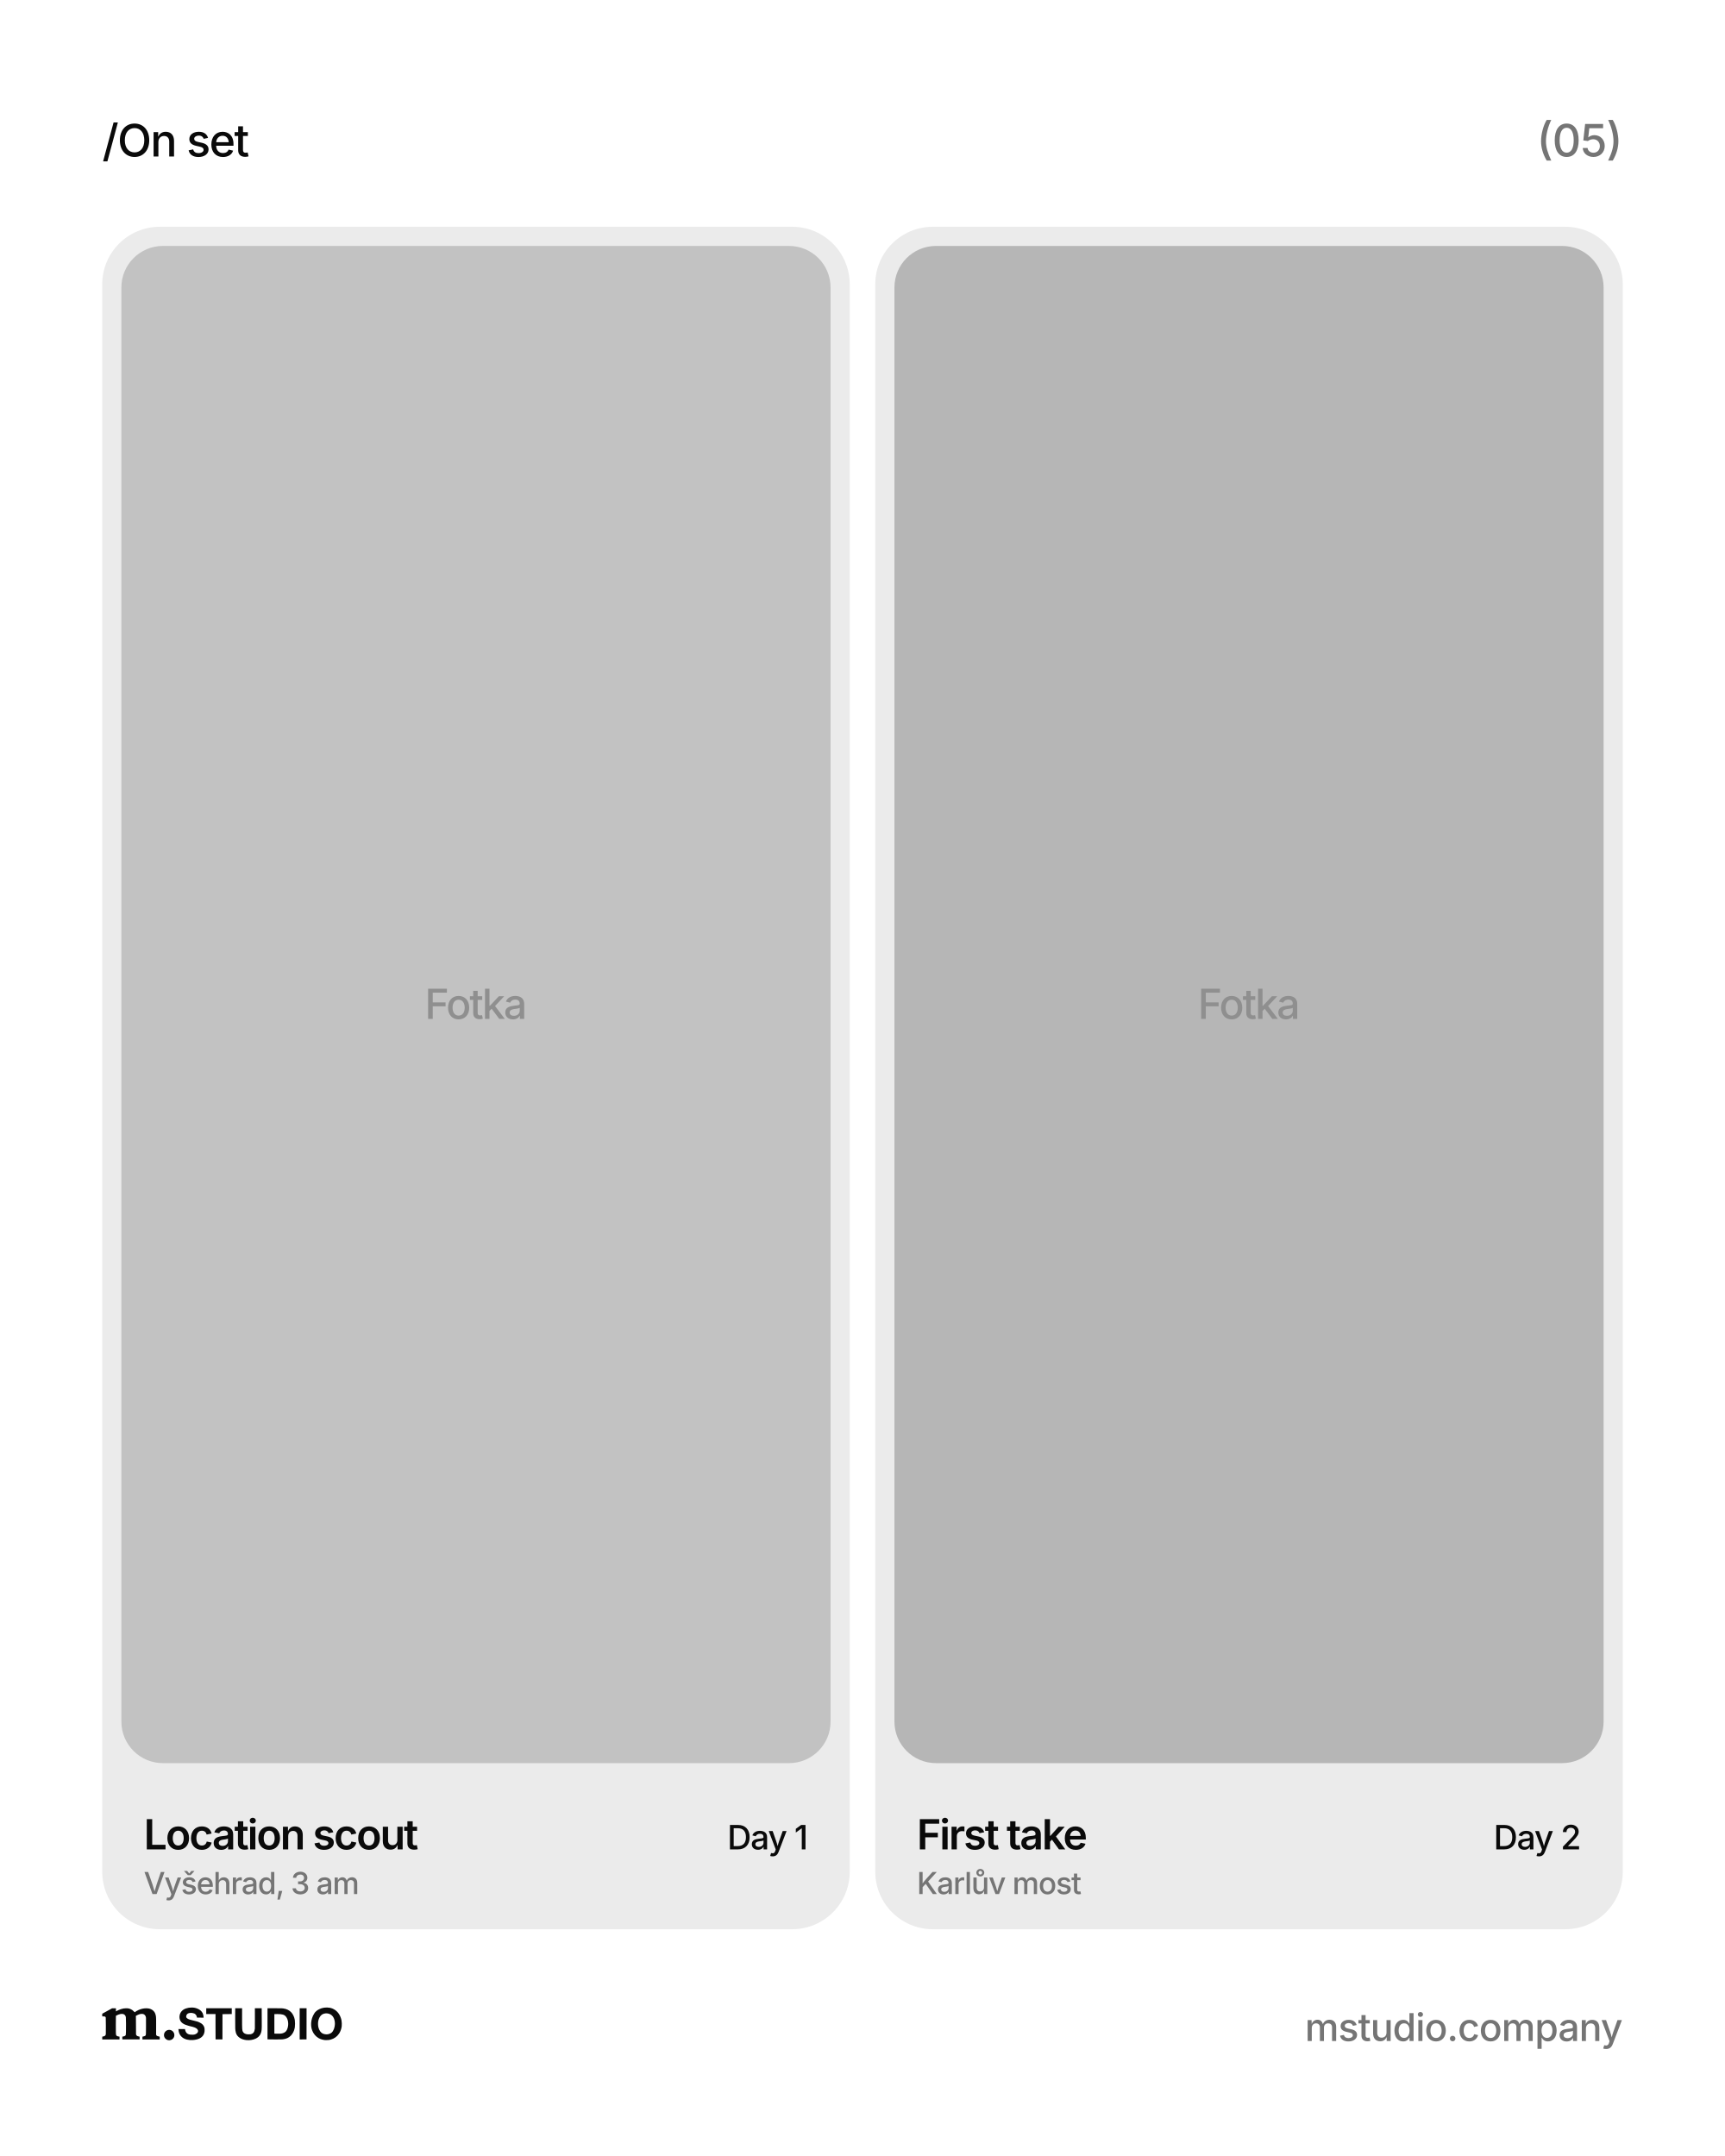
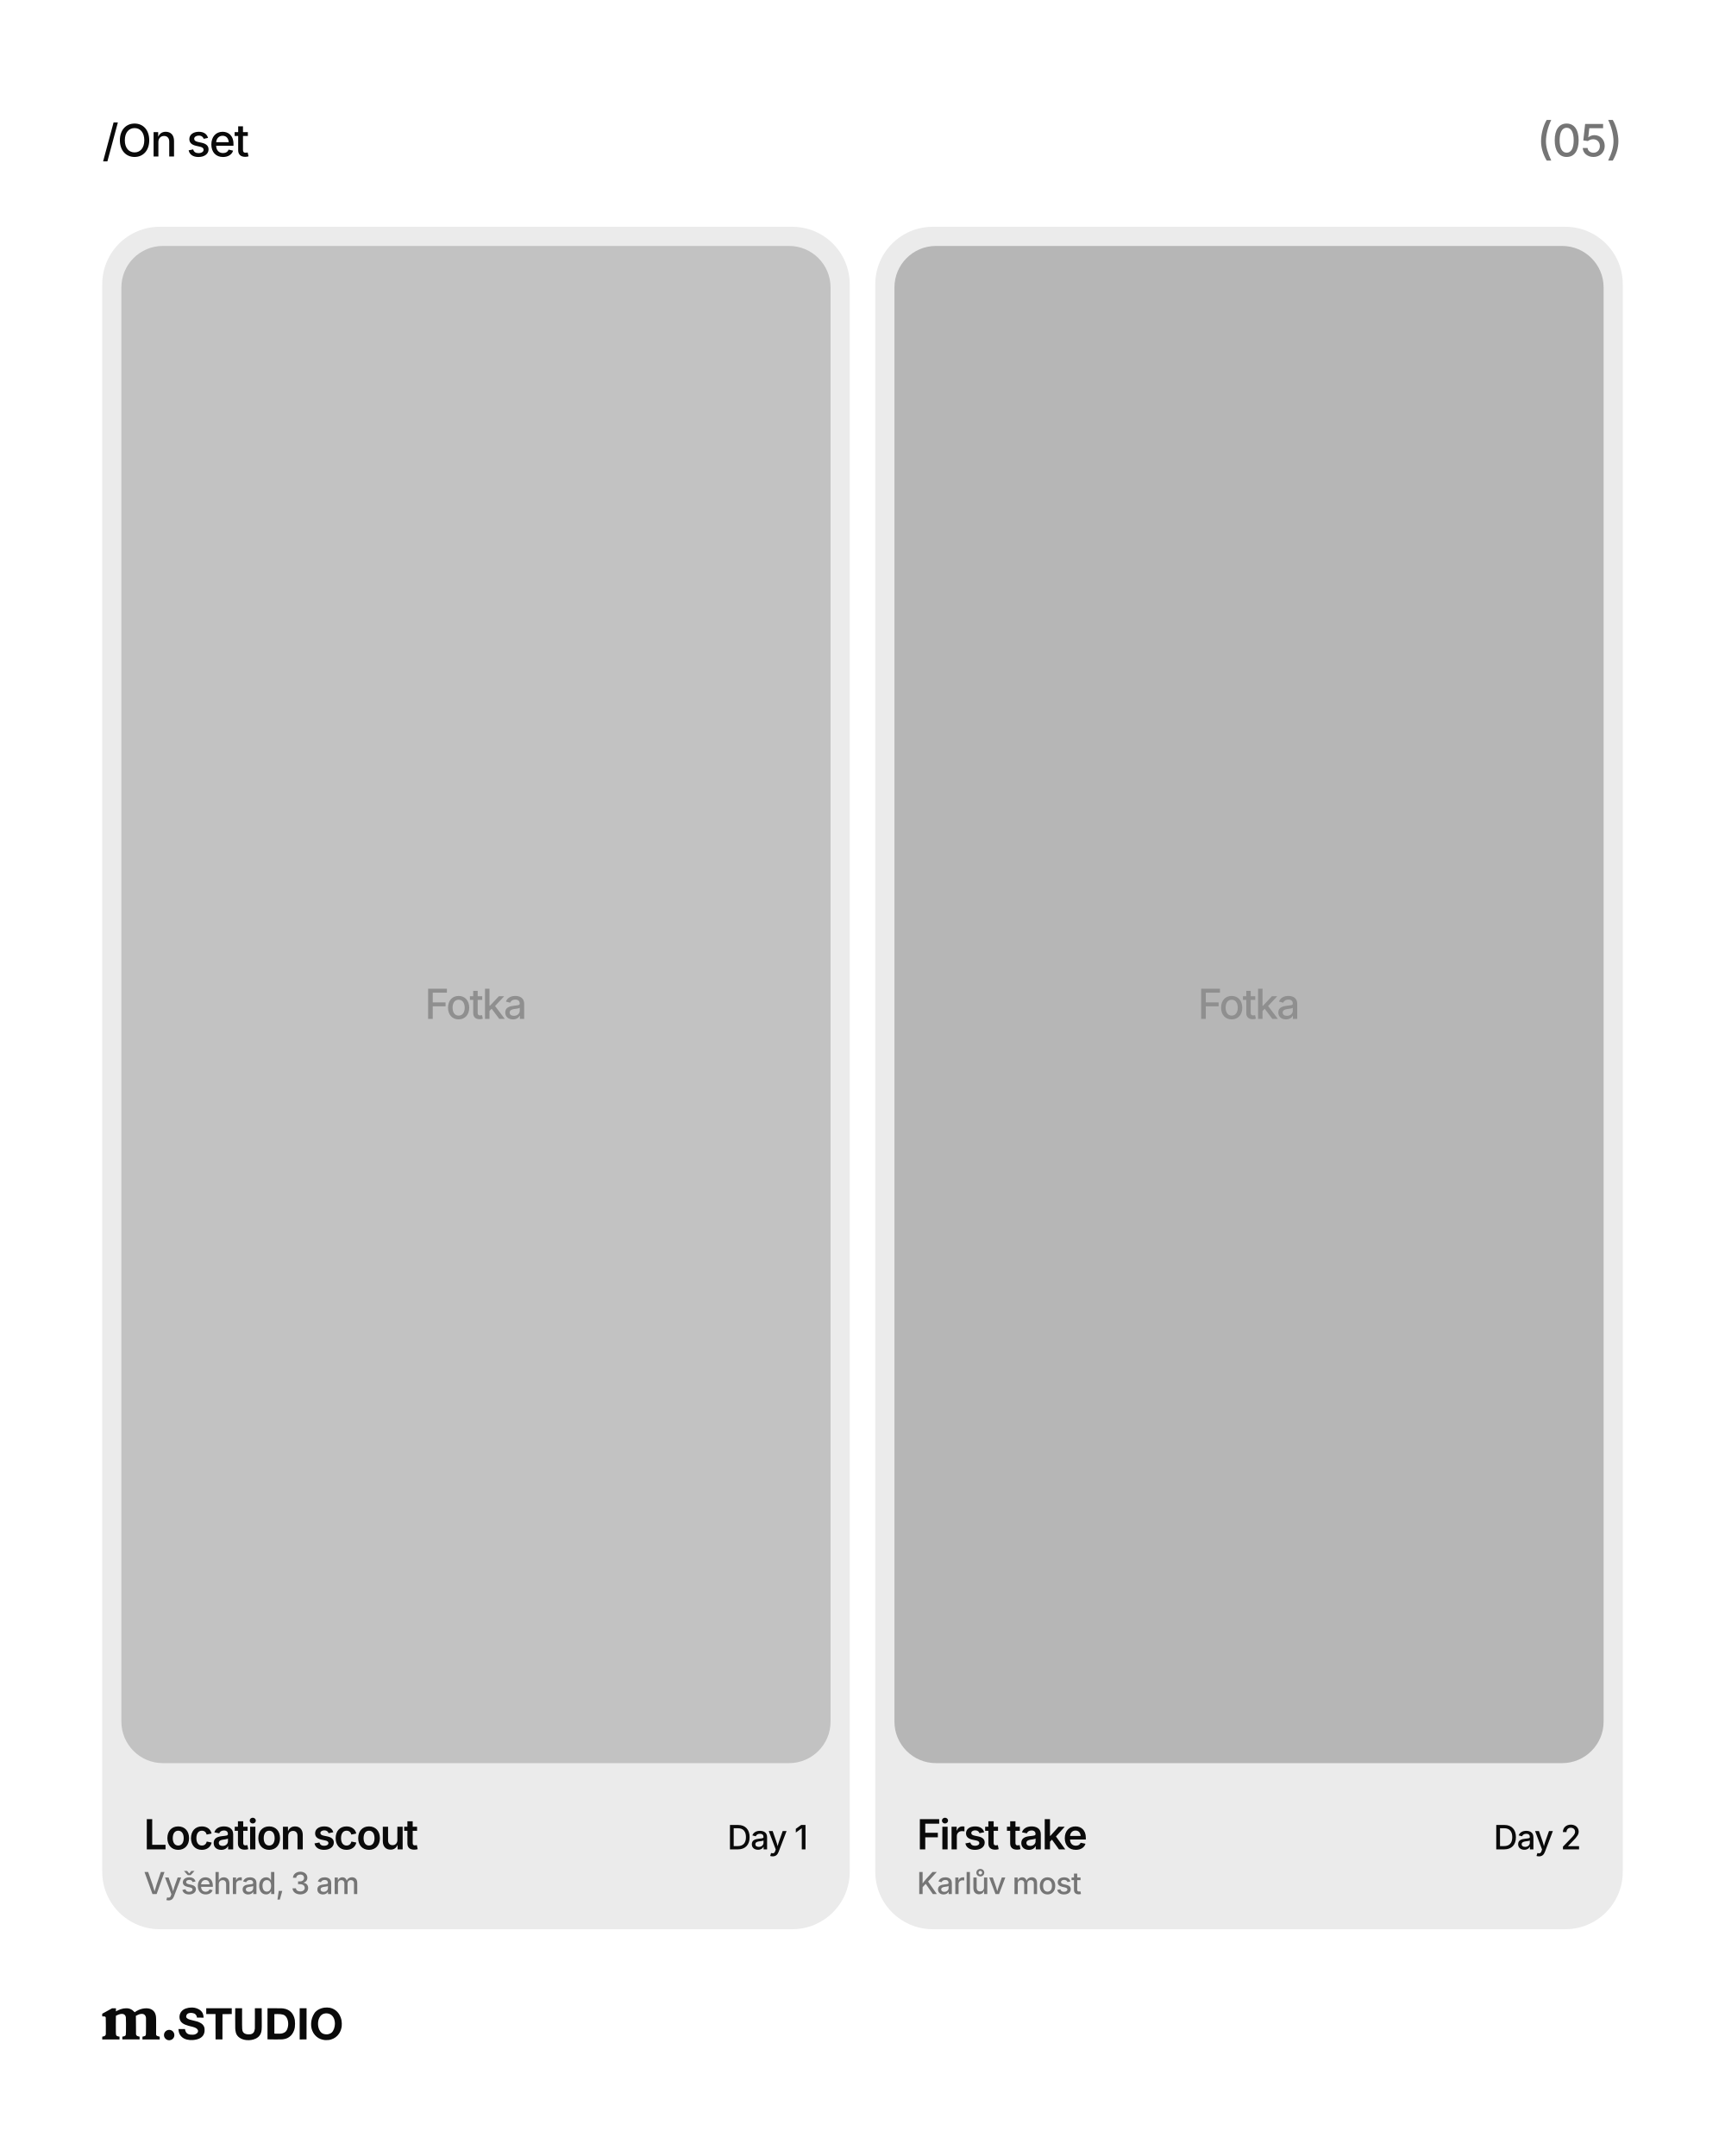
<svg xmlns="http://www.w3.org/2000/svg" width="1080" height="1350" viewBox="0 0 1080 1350">
  <rect id="Background" width="1080" height="1350" fill="#FFFFFF" />
  <g id="Section label">
    <text id="Label" x="64" y="98" font-family="Inter" font-size="28" font-weight="500" letter-spacing="-0.84" fill="#0A0A0A" text-anchor="start">/On set</text>
    <text id="Index" x="1016" y="98" font-family="Inter" font-size="28" font-weight="500" letter-spacing="-0.56" fill="#757575" text-anchor="end">(05)</text>
  </g>
  <g id="Card – Location scout">
    <rect id="Card" x="64" y="142" width="468" height="1066" rx="36" fill="#EBEBEB" />
    <rect id="Photo – vložte obrázek" x="76" y="154" width="444" height="950" rx="26" fill="#C2C2C2" />
    <text id="Hint – smazat" x="298" y="638" font-family="Inter" font-size="26" font-weight="500" letter-spacing="-1.04" fill="#8F8F8F" text-anchor="middle">Fotka</text>
    <text id="Title" x="90" y="1158" font-family="Inter" font-size="26" font-weight="600" letter-spacing="-1.04" fill="#0A0A0A" text-anchor="start">Location scout</text>
    <text id="Year" x="506" y="1158" font-family="Inter" font-size="21" font-weight="500" letter-spacing="-0.62" fill="#0A0A0A" text-anchor="end">Day 1</text>
    <text id="Scope" x="90" y="1186" font-family="Inter" font-size="19" font-weight="500" letter-spacing="-0.56" fill="#757575" text-anchor="start">Vyšehrad, 3 am</text>
  </g>
  <g id="Card – First take">
    <rect id="Card" x="548" y="142" width="468" height="1066" rx="36" fill="#EBEBEB" />
    <rect id="Photo – vložte obrázek" x="560" y="154" width="444" height="950" rx="26" fill="#B6B6B6" />
    <text id="Hint – smazat" x="782" y="638" font-family="Inter" font-size="26" font-weight="500" letter-spacing="-1.04" fill="#8F8F8F" text-anchor="middle">Fotka</text>
    <text id="Title" x="574" y="1158" font-family="Inter" font-size="26" font-weight="600" letter-spacing="-1.04" fill="#0A0A0A" text-anchor="start">First take</text>
    <text id="Year" x="990" y="1158" font-family="Inter" font-size="21" font-weight="500" letter-spacing="-0.62" fill="#0A0A0A" text-anchor="end">Day 2</text>
    <text id="Scope" x="574" y="1186" font-family="Inter" font-size="19" font-weight="500" letter-spacing="-0.56" fill="#757575" text-anchor="start">Karlův most</text>
  </g>
  <g id="Footer">
    <g id="Logo m.STUDIO" transform="translate(64 1257) scale(0.04688)">
      <path fill="#0A0A0A" fill-rule="evenodd" d="M 879.37 436.51 C 864.89 433.36 853.86 426.92 842.98 415.27 C 811.69 381.76 821.75 327.27 863.08 306.46 C 892.07 291.86 927.01 299.29 947.94 324.50 C 956.60 334.93 961.33 346.26 962.94 360.46 C 965.06 379.12 960.44 396.23 949.28 411.08 C 933.78 431.70 905.14 442.11 879.37 436.51 Z  M 1923.50 435.50 C 1865.42 428.80 1820.12 403.39 1796.67 364.36 C 1787.73 349.47 1783.24 335.24 1779.53 310.00 C 1779.33 308.62 1778.89 305.70 1778.56 303.50 C 1778.23 301.30 1777.32 289.91 1776.53 278.19 C 1775.37 260.72 1775.22 234.60 1775.72 133.44 L 1776.32 10.00 L 1822.14 10.00 L 1867.96 10.00 L 1867.77 132.25 C 1867.52 301.63 1868.01 308.39 1882.16 329.55 C 1893.75 346.88 1915.15 356.74 1945.90 358.92 C 1991.95 362.18 2019.65 348.13 2031.46 315.51 C 2034.10 308.24 2037.31 293.82 2038.60 283.50 C 2039.01 280.20 2039.23 217.31 2039.08 143.75 L 2038.80 10.00 L 2084.26 10.00 L 2129.71 10.00 L 2130.44 138.80 C 2131.16 264.20 2131.06 274.47 2128.85 297.50 C 2123.33 355.12 2098.21 392.75 2049.74 415.99 C 2013.48 433.39 1967.20 440.54 1923.50 435.50 Z  M 1173.00 435.29 C 1164.03 434.73 1140.11 431.03 1131.50 428.86 C 1100.40 421.02 1077.96 408.95 1058.40 389.53 C 1040.08 371.35 1029.18 351.32 1022.51 323.61 C 1019.76 312.17 1018.00 300.21 1018.00 292.92 L 1018.00 287.98 L 1061.66 288.24 L 1105.31 288.50 L 1106.98 296.50 C 1109.65 309.29 1111.89 315.92 1116.59 325.05 C 1131.38 353.75 1159.23 365.37 1209.32 363.72 C 1226.43 363.16 1231.86 362.07 1244.88 356.56 C 1259.75 350.27 1271.81 339.95 1276.78 329.25 C 1279.01 324.45 1279.46 322.09 1279.48 314.98 C 1279.50 307.32 1279.16 305.77 1276.18 299.71 C 1267.45 281.98 1248.37 270.04 1212.56 259.91 C 1204.89 257.74 1197.69 255.79 1196.56 255.56 C 1195.43 255.34 1191.35 254.40 1187.50 253.48 C 1183.65 252.56 1179.60 251.63 1178.50 251.41 C 1163.24 248.40 1132.49 238.77 1105.51 228.56 C 1084.18 220.48 1061.22 203.55 1049.70 187.42 C 1043.84 179.20 1037.18 164.28 1034.34 153.00 C 1030.79 138.90 1030.58 117.28 1033.86 103.73 C 1040.18 77.68 1049.95 60.03 1067.32 43.33 C 1082.54 28.69 1097.58 19.99 1121.00 12.28 C 1145.06 4.36 1167.80 0.70 1193.00 0.69 C 1221.60 0.69 1245.09 4.95 1269.00 14.48 C 1284.23 20.55 1298.68 28.58 1309.45 36.98 C 1322.01 46.76 1334.98 62.69 1341.62 76.50 C 1348.51 90.83 1353.96 115.16 1353.99 131.76 L 1354.00 136.02 L 1309.82 135.76 L 1265.64 135.50 L 1263.96 127.00 C 1260.81 111.15 1257.26 104.12 1247.11 93.65 C 1236.14 82.33 1226.19 77.65 1205.34 73.97 C 1191.31 71.50 1180.25 71.47 1166.92 73.88 C 1143.86 78.06 1133.33 85.48 1124.76 103.63 C 1120.52 112.62 1119.69 124.25 1122.79 131.26 C 1128.10 143.26 1143.56 153.66 1167.50 161.32 C 1171.90 162.72 1183.83 165.90 1194.00 168.37 C 1266.09 185.87 1277.38 189.27 1300.80 200.54 C 1318.01 208.82 1328.59 215.93 1338.75 226.05 C 1353.72 240.96 1362.70 258.24 1366.04 278.55 C 1367.55 287.72 1367.51 314.31 1365.98 325.00 C 1364.42 335.86 1358.06 355.40 1353.33 363.91 C 1329.85 406.07 1283.94 429.01 1211.00 435.03 C 1200.81 435.87 1184.23 435.98 1173.00 435.29 Z  M 2972.50 435.38 C 2955.78 433.65 2934.56 428.70 2917.75 422.62 C 2879.75 408.86 2844.83 379.91 2822.16 343.35 C 2809.02 322.17 2796.58 289.40 2793.54 268.00 C 2793.19 265.52 2792.47 261.48 2791.94 259.00 C 2790.18 250.82 2789.21 224.60 2790.07 208.32 C 2792.40 164.38 2807.31 118.34 2831.43 80.66 C 2839.25 68.42 2840.67 66.58 2849.50 57.15 C 2874.67 30.27 2918.47 9.35 2963.90 2.52 C 2987.08 -0.97 3018.61 -0.29 3040.50 4.15 C 3090.93 14.39 3133.48 43.73 3162.40 88.19 C 3177.05 110.72 3190.18 143.78 3195.49 171.50 C 3199.83 194.18 3201.14 228.68 3198.47 250.00 C 3197.61 256.88 3196.72 263.18 3196.49 264.00 C 3196.26 264.82 3195.87 266.62 3195.61 268.00 C 3190.42 296.02 3178.32 326.19 3163.15 349.00 C 3136.86 388.52 3098.67 416.02 3052.50 428.68 C 3032.39 434.19 3024.88 435.16 3000.00 435.49 C 2987.07 435.65 2974.70 435.61 2972.50 435.38 Z  M 0.23 408.29 L 0.50 389.58 L 12.19 387.37 C 36.38 382.80 44.98 375.41 47.98 356.61 C 49.32 348.27 48.51 140.55 47.12 134.79 C 45.57 128.35 42.78 124.66 37.49 122.02 C 32.94 119.76 31.10 119.52 16.25 119.16 L -0.00 118.77 L 0.01 101.13 L 0.02 83.50 L 15.76 74.86 C 33.28 65.24 61.73 49.58 84.50 37.00 C 92.75 32.45 101.30 27.74 103.50 26.55 C 105.70 25.36 112.96 21.37 119.62 17.69 L 131.74 11.00 L 157.37 11.00 L 183.00 11.00 L 183.00 31.50 C 183.00 42.78 183.27 52.00 183.60 52.00 C 183.92 52.00 185.39 51.17 186.85 50.16 C 196.33 43.59 228.63 29.19 248.50 22.69 C 275.33 13.91 294.33 10.68 319.50 10.65 C 346.26 10.61 362.94 14.11 383.50 24.04 C 399.02 31.54 405.45 36.26 419.80 50.66 C 427.12 58.00 433.39 64.00 433.74 64.00 C 434.09 64.00 435.30 63.16 436.44 62.13 C 444.27 55.01 468.19 41.07 485.53 33.51 C 520.75 18.15 552.83 11.06 587.33 11.02 C 619.29 10.98 643.05 16.88 665.00 30.30 C 692.32 47.01 709.03 72.73 715.51 108.00 C 715.76 109.38 716.19 111.62 716.46 113.00 C 716.73 114.38 717.67 122.47 718.54 131.00 C 719.92 144.38 720.10 161.34 719.85 255.00 L 719.57 363.50 L 722.20 369.18 C 726.47 378.41 733.37 382.21 754.50 386.98 C 759.45 388.09 764.51 389.24 765.75 389.52 C 767.98 390.03 768.00 390.17 768.00 408.52 L 768.00 427.00 L 652.48 427.00 L 536.96 427.00 L 537.23 408.25 L 537.50 389.50 L 547.18 387.81 C 566.02 384.53 576.10 379.37 580.64 370.69 C 583.79 364.69 584.41 346.52 584.73 251.00 C 585.10 140.77 585.11 143.53 584.54 139.00 C 582.33 121.22 577.13 109.36 567.26 99.57 C 557.22 89.60 544.80 85.30 527.00 85.62 C 514.77 85.84 504.70 87.67 491.77 92.01 C 481.56 95.44 456.18 107.73 451.58 111.47 L 448.67 113.84 L 449.94 128.58 C 450.89 139.62 451.14 169.90 450.93 249.41 C 450.78 307.76 451.01 357.30 451.46 359.50 C 453.34 368.76 459.31 376.57 467.86 380.93 C 472.93 383.51 492.59 388.96 498.50 389.42 C 499.13 389.47 499.50 396.39 499.50 408.00 L 499.50 426.50 L 384.00 426.50 L 268.50 426.50 L 268.50 408.00 L 268.50 389.50 L 280.50 387.47 C 295.30 384.95 303.33 381.50 309.37 375.04 C 315.37 368.62 315.28 369.22 316.88 325.00 C 318.72 274.00 317.82 145.70 315.50 130.00 C 312.35 108.61 298.81 92.63 279.50 87.52 C 272.36 85.63 255.55 85.36 245.50 86.98 C 230.25 89.44 209.11 96.99 192.50 105.91 L 183.50 110.74 L 182.78 120.62 C 182.38 126.06 181.96 174.15 181.84 227.50 C 181.61 326.51 182.35 354.70 185.50 366.89 C 187.11 373.16 190.88 377.53 198.01 381.41 C 203.04 384.15 216.41 388.00 220.91 388.01 C 222.33 388.01 225.19 388.48 227.25 389.05 L 231.00 390.09 L 231.00 408.55 L 231.00 427.00 L 115.48 427.00 L -0.04 427.00 L 0.23 408.29 Z  M 1513.68 426.34 C 1513.30 425.97 1513.00 349.69 1513.00 256.83 L 1513.00 88.00 L 1451.00 88.00 L 1389.00 88.00 L 1389.00 49.00 L 1389.00 10.00 L 1559.50 10.00 L 1730.00 10.00 L 1730.00 49.00 L 1730.00 88.00 L 1710.16 88.00 C 1699.25 88.00 1671.36 88.30 1648.17 88.66 L 1606.01 89.33 L 1605.75 257.91 L 1605.50 426.50 L 1559.93 426.76 C 1534.86 426.90 1514.05 426.72 1513.68 426.34 Z  M 2207.46 425.75 C 2207.20 425.06 2207.10 331.35 2207.24 217.50 L 2207.50 10.50 L 2304.50 10.53 C 2399.96 10.55 2401.74 10.59 2416.74 12.81 C 2443.35 16.75 2461.16 22.04 2479.50 31.44 C 2512.63 48.42 2535.19 71.47 2551.99 105.50 C 2562.17 126.13 2567.07 140.70 2570.48 160.50 C 2571.34 165.45 2572.23 170.18 2572.48 171.00 C 2573.67 175.02 2575.07 199.53 2575.07 216.50 C 2575.07 233.53 2573.80 256.30 2572.46 263.00 C 2571.53 267.68 2571.01 270.50 2569.95 276.50 C 2563.58 312.64 2543.59 351.75 2519.10 376.00 C 2489.86 404.95 2458.05 419.69 2413.34 424.99 C 2397.64 426.86 2390.14 426.99 2302.22 427.00 C 2227.71 427.00 2207.84 426.74 2207.46 425.75 Z  M 2637.00 218.51 L 2637.00 10.00 L 2683.00 10.00 L 2729.00 10.00 L 2728.75 218.25 L 2728.50 426.50 L 2682.75 426.76 L 2637.00 427.02 L 2637.00 218.51 Z  M 3016.58 357.05 C 3042.73 351.53 3063.17 339.87 3075.24 323.60 C 3082.31 314.07 3092.73 293.39 3096.88 280.67 C 3110.36 239.38 3111.27 198.01 3099.52 160.50 C 3084.32 111.96 3050.22 83.15 3003.02 78.97 C 2976.31 76.60 2949.73 83.54 2930.98 97.77 C 2909.40 114.15 2892.16 145.25 2885.49 179.86 C 2880.83 204.03 2881.09 235.94 2886.14 260.50 C 2895.17 304.37 2920.07 339.01 2951.18 351.01 C 2971.29 358.76 2997.15 361.15 3016.58 357.05 Z  M 2391.42 348.01 C 2398.23 346.92 2404.86 345.62 2406.15 345.13 C 2407.44 344.64 2408.72 344.26 2409.00 344.28 C 2410.50 344.41 2421.41 340.30 2427.30 337.37 C 2452.13 325.07 2463.73 310.66 2474.35 278.91 C 2492.33 225.24 2484.06 160.20 2454.60 123.42 C 2432.91 96.34 2405.77 87.99 2339.50 88.01 C 2323.00 88.01 2307.14 88.30 2304.25 88.65 L 2299.00 89.28 L 2299.00 219.10 L 2299.00 348.93 L 2309.25 349.25 C 2314.89 349.43 2332.89 349.67 2349.27 349.79 C 2374.84 349.97 2380.78 349.72 2391.42 348.01 Z" />
    </g>
-     <text id="Web" x="1016" y="1278" font-family="Inter" font-size="24" font-weight="500" letter-spacing="-0.48" fill="#757575" text-anchor="end">mstudio.company</text>
  </g>
</svg>
